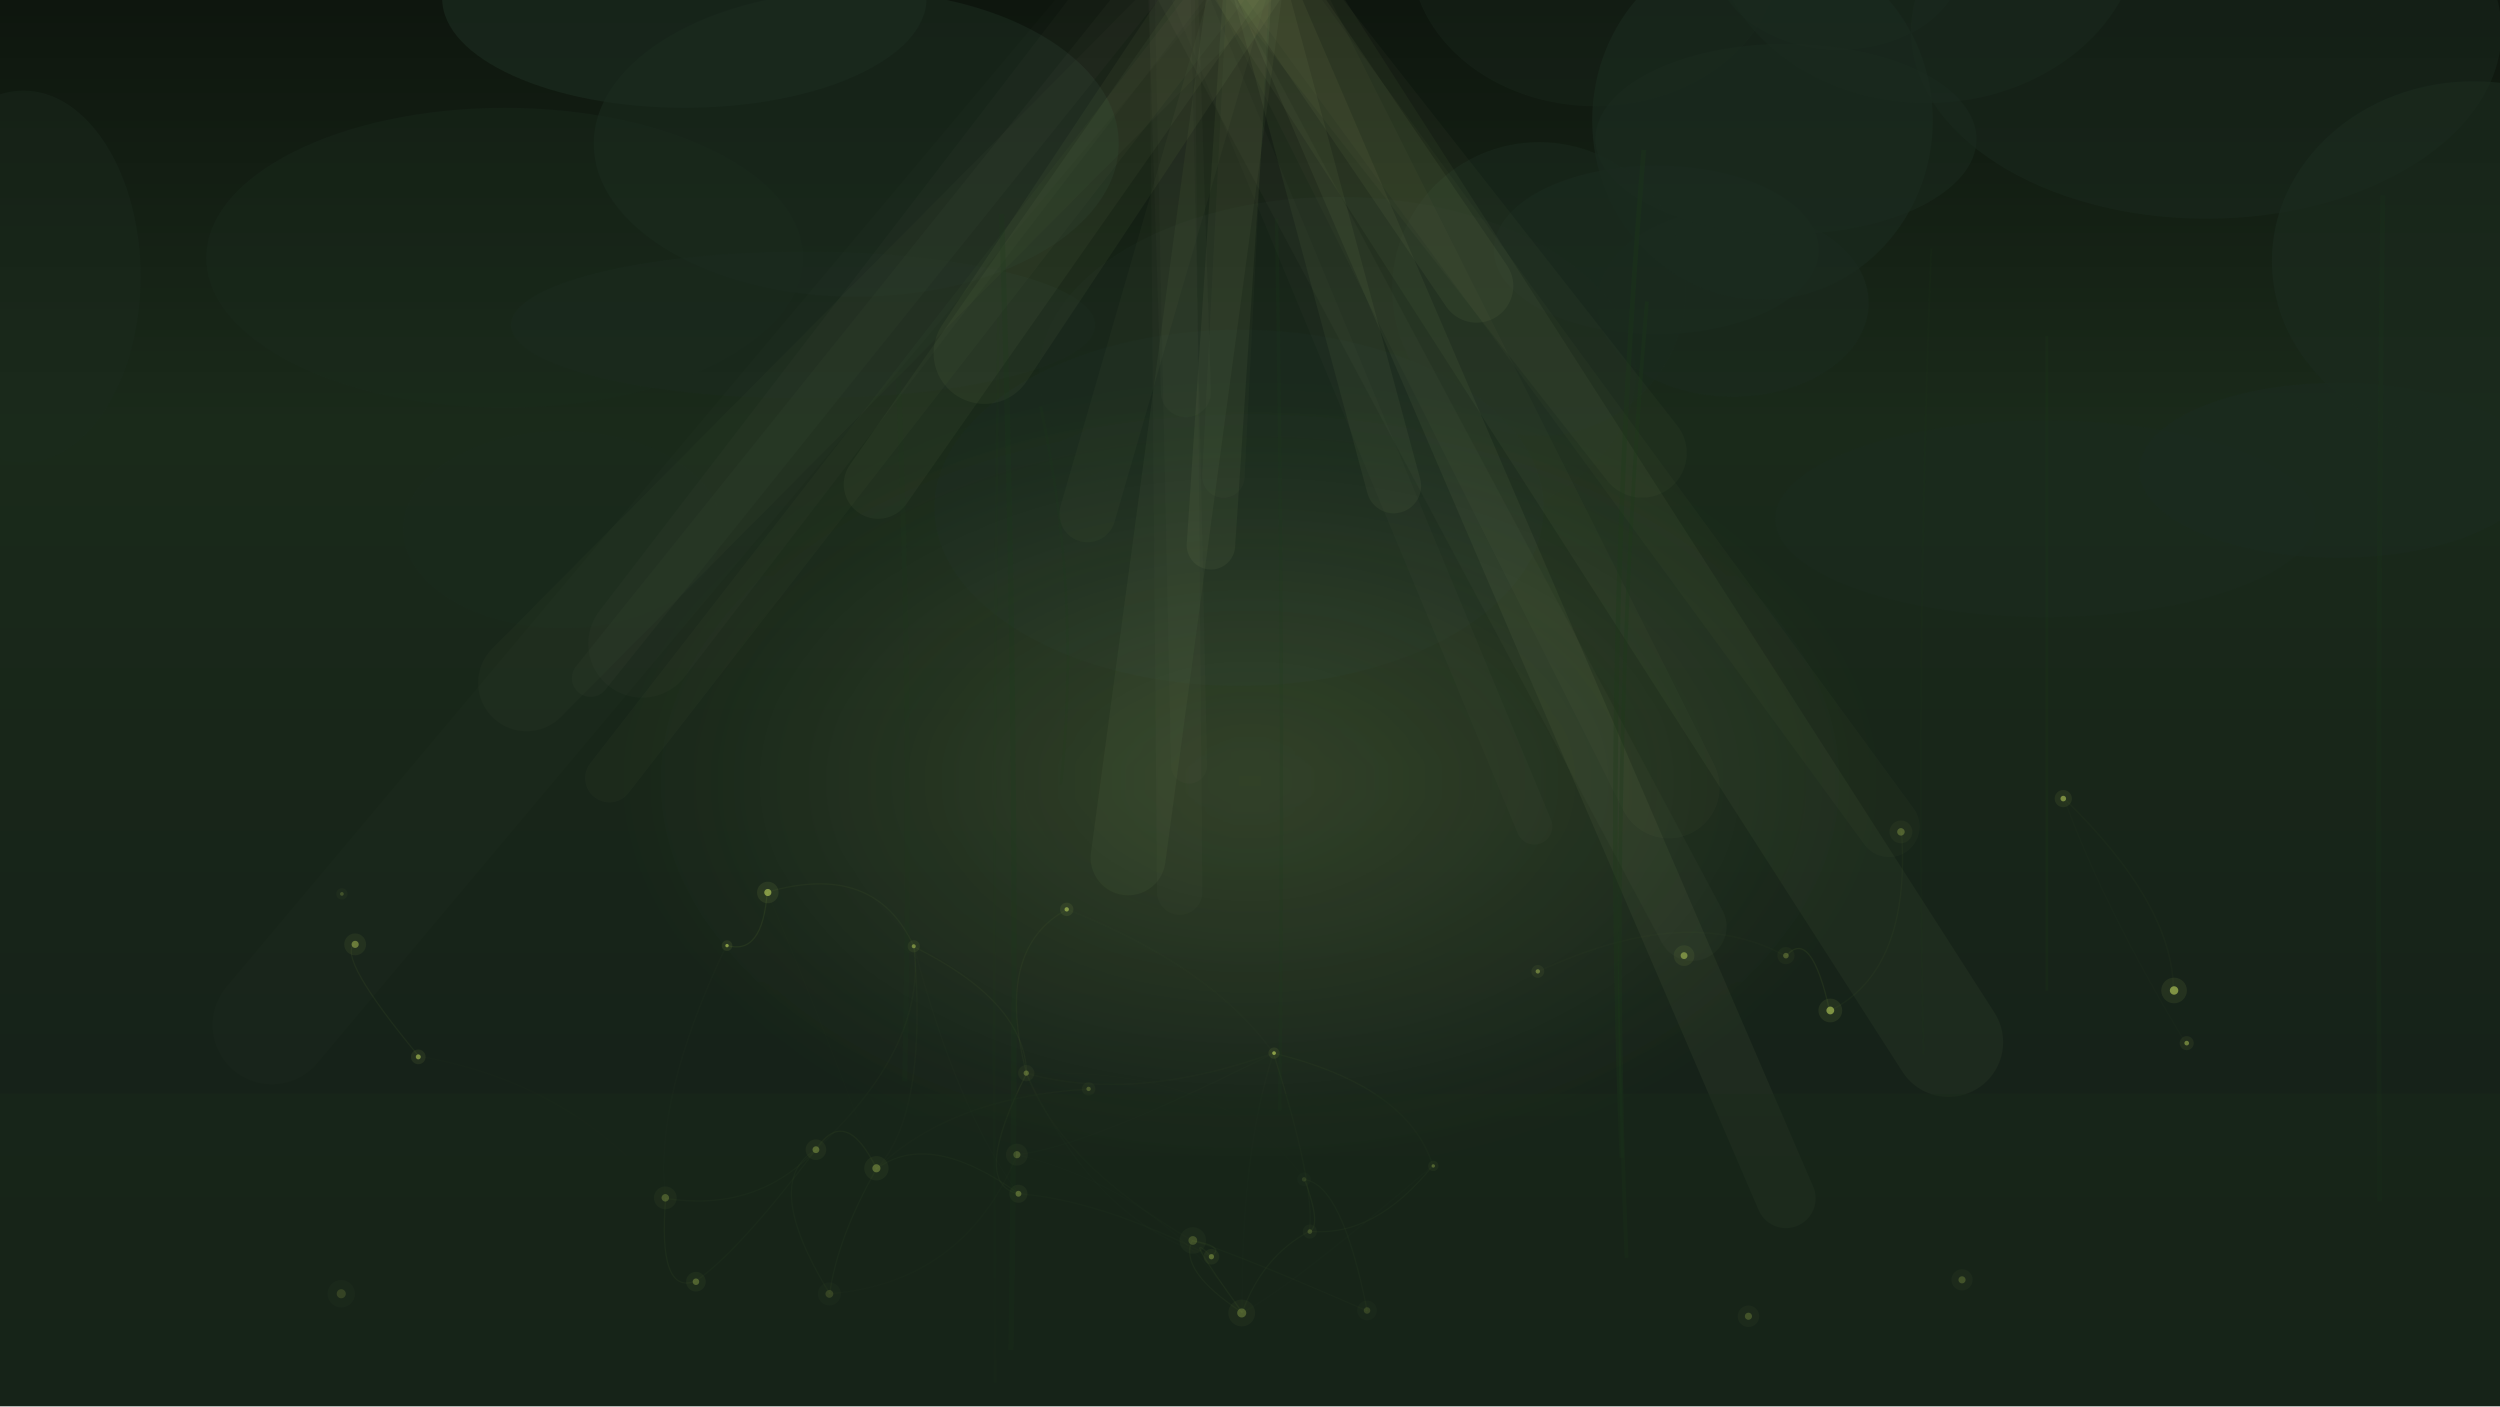
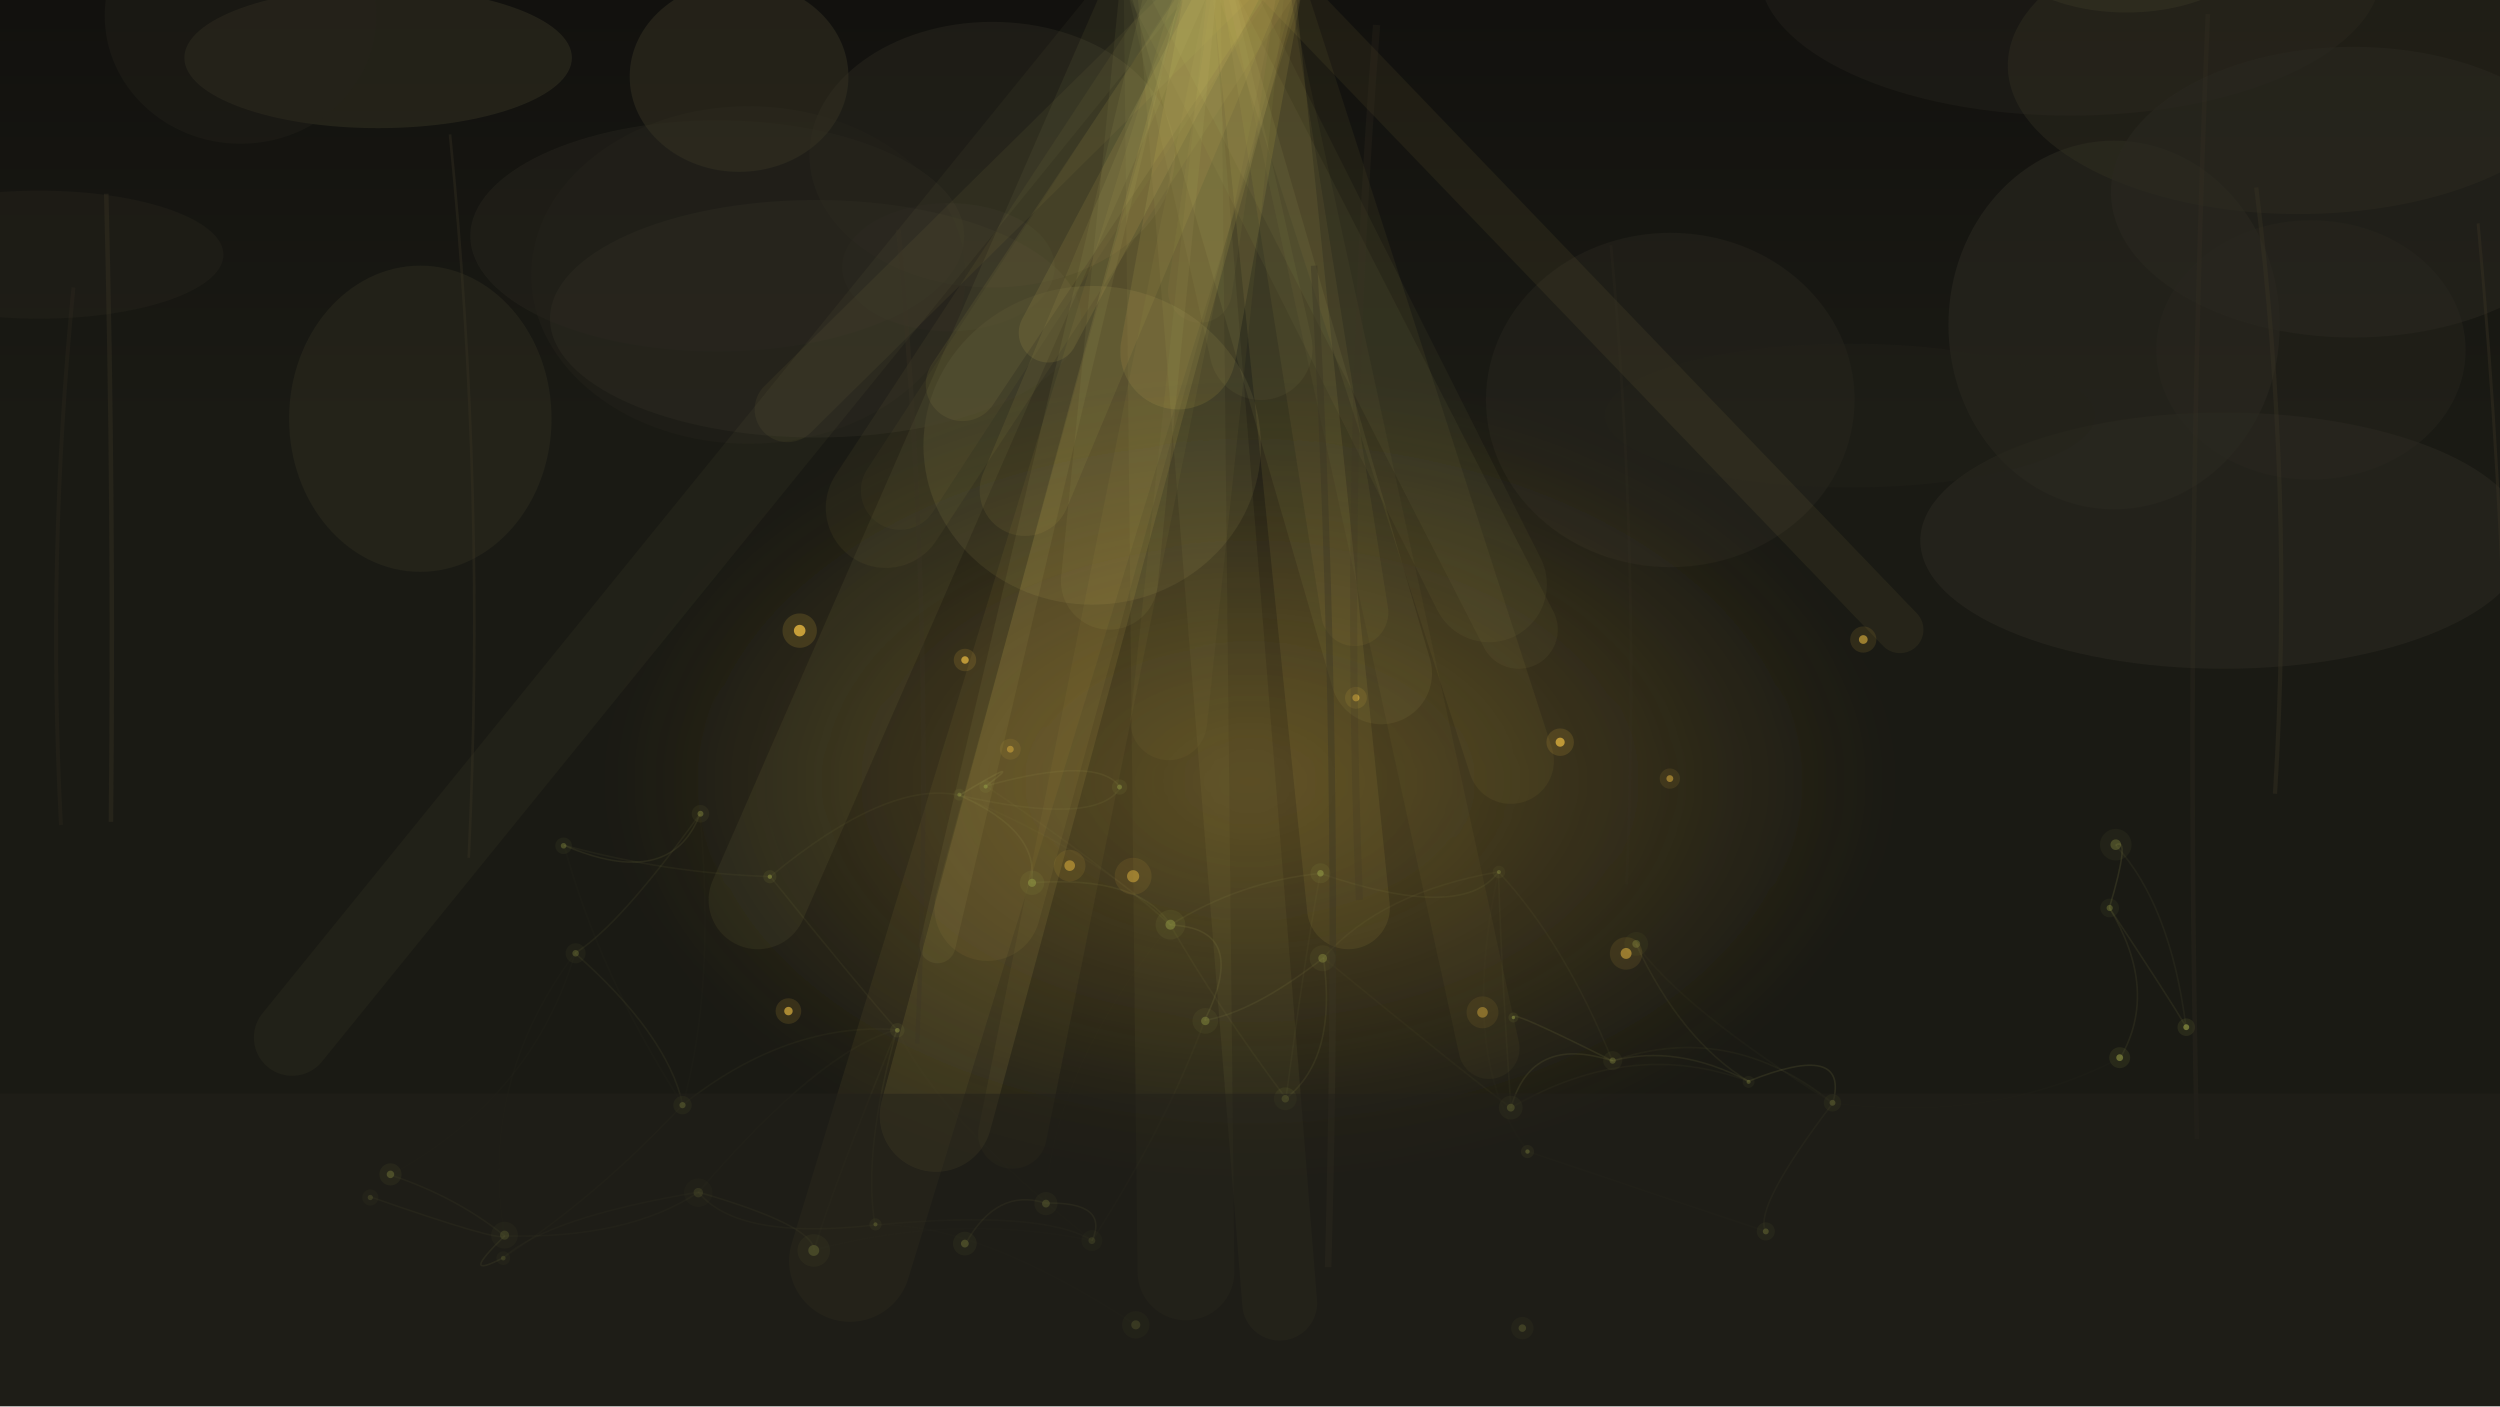
<svg xmlns="http://www.w3.org/2000/svg" viewBox="0 0 1600 900" width="1600" height="900">
  <defs>
    <linearGradient id="bg" x1="0" y1="0" x2="0" y2="1">
-       <stop offset="0%" stop-color="#0e160e" />
-       <stop offset="30%" stop-color="#1a2a1a" />
-       <stop offset="100%" stop-color="#141e18" />
+       <stop offset="0%" stop-color="#12110e" />
+       <stop offset="30%" stop-color="#1a1a14" />
+       <stop offset="100%" stop-color="#1a1a14" />
    </linearGradient>
    <radialGradient id="glow1" cx="50%" cy="50%" r="50%">
-       <stop offset="0%" stop-color="#c8e080" stop-opacity="0.15" />
-       <stop offset="100%" stop-color="#c8e080" stop-opacity="0" />
+       <stop offset="0%" stop-color="#e8d060" stop-opacity="0.25" />
+       <stop offset="100%" stop-color="#b89b3e" stop-opacity="0" />
    </radialGradient>
    <radialGradient id="glow2" cx="50%" cy="50%" r="50%">
-       <stop offset="0%" stop-color="#5ba8c8" stop-opacity="0.1" />
-       <stop offset="100%" stop-color="#5ba8c8" stop-opacity="0" />
+       <stop offset="0%" stop-color="#b89b3e" stop-opacity="0.2" />
+       <stop offset="100%" stop-color="#b89b3e" stop-opacity="0" />
+     </radialGradient>
+     <radialGradient id="glowGold" cx="50%" cy="50%" r="50%">
+       <stop offset="0%" stop-color="#e8b840" stop-opacity="0.3" />
+       <stop offset="100%" stop-color="#e8b840" stop-opacity="0" />
    </radialGradient>
    <filter id="blur1">
      <feGaussianBlur stdDeviation="3" />
    </filter>
    <filter id="blur2">
      <feGaussianBlur stdDeviation="8" />
    </filter>
    <filter id="blur3">
      <feGaussianBlur stdDeviation="20" />
    </filter>
  </defs>
  <rect width="1600" height="900" fill="url(#bg)" />
-   <ellipse cx="1177" cy="-25" rx="79" ry="57" fill="#1a2a1e" opacity="0.43" />
-   <ellipse cx="1060" cy="160" rx="104" ry="54" fill="#1a2a1e" opacity="0.66" />
-   <ellipse cx="548" cy="92" rx="168" ry="98" fill="#1a2a1e" opacity="0.56" />
-   <ellipse cx="1109" cy="194" rx="87" ry="60" fill="#1a2a1e" opacity="0.52" />
-   <ellipse cx="360" cy="339" rx="102" ry="63" fill="#1a2a1e" opacity="0.38" />
-   <ellipse cx="1128" cy="77" rx="109" ry="115" fill="#1a2a1e" opacity="0.62" />
-   <ellipse cx="438" cy="-1" rx="155" ry="70" fill="#1a2a1e" opacity="0.69" />
-   <ellipse cx="1309" cy="332" rx="173" ry="63" fill="#1a2a1e" opacity="0.42" />
-   <ellipse cx="1143" cy="89" rx="122" ry="61" fill="#1a2a1e" opacity="0.49" />
-   <ellipse cx="323" cy="165" rx="191" ry="96" fill="#1a2a1e" opacity="0.35" />
-   <ellipse cx="985" cy="185" rx="94" ry="94" fill="#1a2a1e" opacity="0.51" />
-   <ellipse cx="1021" cy="-29" rx="118" ry="97" fill="#1a2a1e" opacity="0.34" />
-   <ellipse cx="1233" cy="-48" rx="137" ry="114" fill="#1a2a1e" opacity="0.46" />
-   <ellipse cx="1496" cy="301" rx="127" ry="56" fill="#1a2a1e" opacity="0.69" />
-   <ellipse cx="514" cy="208" rx="187" ry="47" fill="#1a2a1e" opacity="0.53" />
-   <ellipse cx="856" cy="239" rx="191" ry="113" fill="#1a2a1e" opacity="0.37" />
-   <ellipse cx="1412" cy="20" rx="189" ry="120" fill="#1a2a1e" opacity="0.46" />
-   <ellipse cx="793" cy="325" rx="195" ry="114" fill="#1a2a1e" opacity="0.65" />
-   <ellipse cx="15" cy="177" rx="75" ry="119" fill="#1a2a1e" opacity="0.41" />
-   <ellipse cx="1583" cy="167" rx="129" ry="115" fill="#1a2a1e" opacity="0.64" />
-   <line x1="800" y1="-30" x2="783" y2="305" stroke="#d4e890" stroke-width="27" opacity="0.026" stroke-linecap="round" />
-   <line x1="800" y1="-30" x2="775" y2="349" stroke="#d4e890" stroke-width="31" opacity="0.049" stroke-linecap="round" />
-   <line x1="800" y1="-30" x2="1068" y2="504" stroke="#d4e890" stroke-width="65" opacity="0.027" stroke-linecap="round" />
-   <line x1="800" y1="-30" x2="1247" y2="667" stroke="#d4e890" stroke-width="70" opacity="0.041" stroke-linecap="round" />
-   <line x1="800" y1="-30" x2="390" y2="498" stroke="#d4e890" stroke-width="31" opacity="0.026" stroke-linecap="round" />
-   <line x1="800" y1="-30" x2="696" y2="329" stroke="#d4e890" stroke-width="36" opacity="0.029" stroke-linecap="round" />
-   <line x1="800" y1="-30" x2="1143" y2="767" stroke="#d4e890" stroke-width="38" opacity="0.049" stroke-linecap="round" />
-   <line x1="800" y1="-30" x2="337" y2="437" stroke="#d4e890" stroke-width="62" opacity="0.022" stroke-linecap="round" />
-   <line x1="800" y1="-30" x2="562" y2="310" stroke="#d4e890" stroke-width="44" opacity="0.040" stroke-linecap="round" />
-   <line x1="800" y1="-30" x2="1209" y2="529" stroke="#d4e890" stroke-width="39" opacity="0.025" stroke-linecap="round" />
-   <line x1="800" y1="-30" x2="1051" y2="290" stroke="#d4e890" stroke-width="57" opacity="0.029" stroke-linecap="round" />
-   <line x1="800" y1="-30" x2="630" y2="226" stroke="#d4e890" stroke-width="65" opacity="0.044" stroke-linecap="round" />
-   <line x1="800" y1="-30" x2="722" y2="549" stroke="#d4e890" stroke-width="48" opacity="0.042" stroke-linecap="round" />
-   <line x1="800" y1="-30" x2="892" y2="311" stroke="#d4e890" stroke-width="35" opacity="0.050" stroke-linecap="round" />
-   <line x1="800" y1="-30" x2="945" y2="183" stroke="#d4e890" stroke-width="47" opacity="0.048" stroke-linecap="round" />
-   <line x1="750" y1="-30" x2="378" y2="434" stroke="#f0f4c0" stroke-width="24" opacity="0.021" stroke-linecap="round" />
-   <line x1="750" y1="-30" x2="755" y2="571" stroke="#f0f4c0" stroke-width="29" opacity="0.017" stroke-linecap="round" />
-   <line x1="750" y1="-30" x2="759" y2="251" stroke="#f0f4c0" stroke-width="32" opacity="0.022" stroke-linecap="round" />
-   <line x1="750" y1="-30" x2="411" y2="412" stroke="#f0f4c0" stroke-width="69" opacity="0.019" stroke-linecap="round" />
-   <line x1="750" y1="-30" x2="761" y2="490" stroke="#f0f4c0" stroke-width="23" opacity="0.019" stroke-linecap="round" />
-   <line x1="750" y1="-30" x2="1083" y2="593" stroke="#f0f4c0" stroke-width="44" opacity="0.026" stroke-linecap="round" />
-   <line x1="750" y1="-30" x2="982" y2="529" stroke="#f0f4c0" stroke-width="23" opacity="0.017" stroke-linecap="round" />
-   <line x1="750" y1="-30" x2="174" y2="656" stroke="#f0f4c0" stroke-width="76" opacity="0.011" stroke-linecap="round" />
-   <ellipse cx="800" cy="500" rx="400" ry="250" fill="url(#glow1)" filter="url(#blur3)" />
-   <path d="M1321,511 Q1391,579 1391,634" stroke="#a0c840" stroke-width="0.8" fill="none" opacity="0.029" />
-   <path d="M1321,511 Q1346,580 1399,668" stroke="#a0c840" stroke-width="0.8" fill="none" opacity="0.012" />
-   <path d="M651,739 Q617,821 531,828" stroke="#a0c840" stroke-width="0.8" fill="none" opacity="0.025" />
-   <path d="M651,739 Q746,763 795,840" stroke="#a0c840" stroke-width="0.8" fill="none" opacity="0.012" />
-   <path d="M651,739 Q696,734 815,674" stroke="#a0c840" stroke-width="0.8" fill="none" opacity="0.012" />
-   <path d="M984,622 Q1080,577 1143,612" stroke="#a0c840" stroke-width="0.8" fill="none" opacity="0.020" />
-   <path d="M835,755 Q846,785 838,788" stroke="#a0c840" stroke-width="0.8" fill="none" opacity="0.083" />
-   <path d="M835,755 Q859,758 875,839" stroke="#a0c840" stroke-width="0.8" fill="none" opacity="0.053" />
-   <path d="M835,755 Q784,682 657,687" stroke="#a0c840" stroke-width="0.8" fill="none" opacity="0.005" />
-   <path d="M227,604 Q215,612 268,676" stroke="#a0c840" stroke-width="0.8" fill="none" opacity="0.059" />
-   <path d="M838,788 Q880,792 917,746" stroke="#a0c840" stroke-width="0.8" fill="none" opacity="0.055" />
-   <path d="M838,788 Q808,804 795,840" stroke="#a0c840" stroke-width="0.8" fill="none" opacity="0.066" />
-   <path d="M838,788 Q842,759 815,674" stroke="#a0c840" stroke-width="0.8" fill="none" opacity="0.042" />
-   <path d="M531,828 Q536,792 561,748" stroke="#a0c840" stroke-width="0.8" fill="none" opacity="0.057" />
-   <path d="M531,828 Q487,756 522,736" stroke="#a0c840" stroke-width="0.8" fill="none" opacity="0.054" />
-   <path d="M1171,647 Q1159,593 1143,612" stroke="#a0c840" stroke-width="0.8" fill="none" opacity="0.077" />
-   <path d="M1171,647 Q1223,621 1217,532" stroke="#a0c840" stroke-width="0.8" fill="none" opacity="0.039" />
-   <path d="M917,746 Q822,827 795,840" stroke="#a0c840" stroke-width="0.8" fill="none" opacity="0.023" />
-   <path d="M917,746 Q901,695 815,674" stroke="#a0c840" stroke-width="0.8" fill="none" opacity="0.038" />
-   <path d="M683,582 Q636,607 657,687" stroke="#a0c840" stroke-width="0.8" fill="none" opacity="0.046" />
-   <path d="M683,582 Q776,619 815,674" stroke="#a0c840" stroke-width="0.8" fill="none" opacity="0.019" />
-   <path d="M268,676 Q367,693 426,767" stroke="#a0c840" stroke-width="0.8" fill="none" opacity="0.009" />
-   <path d="M585,606 Q613,712 652,764" stroke="#a0c840" stroke-width="0.8" fill="none" opacity="0.014" />
-   <path d="M585,606 Q594,713 561,748" stroke="#a0c840" stroke-width="0.8" fill="none" opacity="0.028" />
-   <path d="M585,606 Q560,551 491,571" stroke="#a0c840" stroke-width="0.8" fill="none" opacity="0.050" />
-   <path d="M585,606 Q593,670 522,736" stroke="#a0c840" stroke-width="0.8" fill="none" opacity="0.028" />
-   <path d="M585,606 Q656,641 657,687" stroke="#a0c840" stroke-width="0.8" fill="none" opacity="0.046" />
-   <path d="M465,605 Q488,612 491,571" stroke="#a0c840" stroke-width="0.8" fill="none" opacity="0.079" />
-   <path d="M465,605 Q418,703 426,767" stroke="#a0c840" stroke-width="0.8" fill="none" opacity="0.017" />
-   <path d="M795,840 Q754,783 775,804" stroke="#a0c840" stroke-width="0.8" fill="none" opacity="0.080" />
-   <path d="M795,840 Q794,739 815,674" stroke="#a0c840" stroke-width="0.8" fill="none" opacity="0.016" />
-   <path d="M795,840 Q754,813 763,794" stroke="#a0c840" stroke-width="0.8" fill="none" opacity="0.072" />
-   <path d="M652,764 Q595,723 561,748" stroke="#a0c840" stroke-width="0.8" fill="none" opacity="0.054" />
-   <path d="M652,764 Q704,768 775,804" stroke="#a0c840" stroke-width="0.8" fill="none" opacity="0.035" />
-   <path d="M652,764 Q621,758 657,687" stroke="#a0c840" stroke-width="0.8" fill="none" opacity="0.061" />
-   <path d="M561,748 Q517,631 491,571" stroke="#a0c840" stroke-width="0.8" fill="none" opacity="0.005" />
-   <path d="M561,748 Q541,707 522,736" stroke="#a0c840" stroke-width="0.8" fill="none" opacity="0.080" />
-   <path d="M561,748 Q609,702 697,697" stroke="#a0c840" stroke-width="0.8" fill="none" opacity="0.027" />
-   <path d="M875,839 Q788,801 763,794" stroke="#a0c840" stroke-width="0.8" fill="none" opacity="0.040" />
-   <path d="M522,736 Q484,776 426,767" stroke="#a0c840" stroke-width="0.8" fill="none" opacity="0.049" />
-   <path d="M522,736 Q471,803 445,820" stroke="#a0c840" stroke-width="0.8" fill="none" opacity="0.043" />
-   <path d="M426,767 Q421,829 445,820" stroke="#a0c840" stroke-width="0.8" fill="none" opacity="0.071" />
-   <path d="M775,804 Q701,783 657,687" stroke="#a0c840" stroke-width="0.8" fill="none" opacity="0.017" />
-   <path d="M775,804 Q785,798 763,794" stroke="#a0c840" stroke-width="0.8" fill="none" opacity="0.092" />
-   <path d="M657,687 Q726,706 815,674" stroke="#a0c840" stroke-width="0.8" fill="none" opacity="0.020" />
-   <path d="M657,687 Q679,745 763,794" stroke="#a0c840" stroke-width="0.8" fill="none" opacity="0.024" />
-   <circle cx="1320.5" cy="511.1" r="1.8" fill="#c8e060" opacity="0.51" />
-   <circle cx="1320.5" cy="511.1" r="5.5" fill="#c8e060" opacity="0.076" />
-   <circle cx="1119.0" cy="842.4" r="2.3" fill="#c8e060" opacity="0.37" />
-   <circle cx="1119.0" cy="842.4" r="6.9" fill="#c8e060" opacity="0.055" />
-   <circle cx="1391.4" cy="633.9" r="2.7" fill="#c8e060" opacity="0.56" />
-   <circle cx="1391.4" cy="633.9" r="8.2" fill="#c8e060" opacity="0.084" />
-   <circle cx="650.8" cy="739.0" r="2.3" fill="#c8e060" opacity="0.42" />
-   <circle cx="650.8" cy="739.0" r="7.0" fill="#c8e060" opacity="0.062" />
-   <circle cx="984.2" cy="621.7" r="1.4" fill="#c8e060" opacity="0.41" />
-   <circle cx="984.2" cy="621.7" r="4.1" fill="#c8e060" opacity="0.062" />
-   <circle cx="834.6" cy="754.8" r="1.4" fill="#c8e060" opacity="0.20" />
-   <circle cx="834.6" cy="754.8" r="4.3" fill="#c8e060" opacity="0.030" />
-   <circle cx="227.3" cy="604.4" r="2.3" fill="#c8e060" opacity="0.42" />
-   <circle cx="227.3" cy="604.4" r="7.0" fill="#c8e060" opacity="0.063" />
-   <circle cx="838.3" cy="788.2" r="1.5" fill="#c8e060" opacity="0.34" />
-   <circle cx="838.3" cy="788.2" r="4.5" fill="#c8e060" opacity="0.051" />
-   <circle cx="530.8" cy="828.1" r="2.5" fill="#c8e060" opacity="0.25" />
-   <circle cx="530.8" cy="828.1" r="7.4" fill="#c8e060" opacity="0.037" />
-   <circle cx="1171.4" cy="646.7" r="2.5" fill="#c8e060" opacity="0.55" />
-   <circle cx="1171.4" cy="646.7" r="7.6" fill="#c8e060" opacity="0.083" />
-   <circle cx="218.8" cy="572.1" r="1.2" fill="#c8e060" opacity="0.21" />
-   <circle cx="218.8" cy="572.1" r="3.6" fill="#c8e060" opacity="0.032" />
-   <circle cx="917.3" cy="746.2" r="1.1" fill="#c8e060" opacity="0.50" />
-   <circle cx="917.3" cy="746.2" r="3.3" fill="#c8e060" opacity="0.074" />
-   <circle cx="682.7" cy="582.0" r="1.4" fill="#c8e060" opacity="0.55" />
-   <circle cx="682.7" cy="582.0" r="4.3" fill="#c8e060" opacity="0.082" />
-   <circle cx="267.7" cy="676.4" r="1.6" fill="#c8e060" opacity="0.53" />
-   <circle cx="267.7" cy="676.4" r="4.7" fill="#c8e060" opacity="0.079" />
-   <circle cx="1077.8" cy="611.6" r="2.2" fill="#c8e060" opacity="0.47" />
-   <circle cx="1077.8" cy="611.6" r="6.6" fill="#c8e060" opacity="0.070" />
-   <circle cx="584.8" cy="605.6" r="1.3" fill="#c8e060" opacity="0.46" />
-   <circle cx="584.8" cy="605.6" r="3.9" fill="#c8e060" opacity="0.070" />
-   <circle cx="465.3" cy="605.2" r="1.1" fill="#c8e060" opacity="0.58" />
-   <circle cx="465.3" cy="605.2" r="3.4" fill="#c8e060" opacity="0.087" />
-   <circle cx="1255.7" cy="819.1" r="2.3" fill="#c8e060" opacity="0.37" />
-   <circle cx="1255.7" cy="819.1" r="6.8" fill="#c8e060" opacity="0.056" />
-   <circle cx="794.7" cy="840.3" r="2.9" fill="#c8e060" opacity="0.47" />
-   <circle cx="794.7" cy="840.3" r="8.6" fill="#c8e060" opacity="0.070" />
-   <circle cx="1143.0" cy="611.6" r="1.8" fill="#c8e060" opacity="0.26" />
-   <circle cx="1143.0" cy="611.6" r="5.5" fill="#c8e060" opacity="0.039" />
-   <circle cx="651.8" cy="764.0" r="1.9" fill="#c8e060" opacity="0.54" />
-   <circle cx="651.8" cy="764.0" r="5.8" fill="#c8e060" opacity="0.081" />
-   <circle cx="560.9" cy="747.7" r="2.6" fill="#c8e060" opacity="0.57" />
-   <circle cx="560.9" cy="747.7" r="7.8" fill="#c8e060" opacity="0.085" />
-   <circle cx="874.9" cy="838.7" r="2.1" fill="#c8e060" opacity="0.25" />
-   <circle cx="874.9" cy="838.7" r="6.3" fill="#c8e060" opacity="0.038" />
-   <circle cx="491.4" cy="571.2" r="2.3" fill="#c8e060" opacity="0.57" />
-   <circle cx="491.4" cy="571.2" r="6.9" fill="#c8e060" opacity="0.085" />
-   <circle cx="1216.6" cy="532.4" r="2.4" fill="#c8e060" opacity="0.28" />
-   <circle cx="1216.6" cy="532.4" r="7.3" fill="#c8e060" opacity="0.041" />
-   <circle cx="522.2" cy="735.8" r="2.2" fill="#c8e060" opacity="0.55" />
-   <circle cx="522.2" cy="735.8" r="6.6" fill="#c8e060" opacity="0.082" />
-   <circle cx="425.8" cy="766.6" r="2.4" fill="#c8e060" opacity="0.42" />
-   <circle cx="425.8" cy="766.6" r="7.3" fill="#c8e060" opacity="0.064" />
-   <circle cx="775.3" cy="804.3" r="1.7" fill="#c8e060" opacity="0.58" />
-   <circle cx="775.3" cy="804.3" r="5.0" fill="#c8e060" opacity="0.087" />
-   <circle cx="218.4" cy="828.0" r="2.9" fill="#c8e060" opacity="0.25" />
-   <circle cx="218.4" cy="828.0" r="8.8" fill="#c8e060" opacity="0.037" />
-   <circle cx="1399.5" cy="667.6" r="1.5" fill="#c8e060" opacity="0.44" />
-   <circle cx="1399.5" cy="667.6" r="4.5" fill="#c8e060" opacity="0.066" />
-   <circle cx="445.4" cy="820.3" r="2.1" fill="#c8e060" opacity="0.51" />
-   <circle cx="445.4" cy="820.3" r="6.3" fill="#c8e060" opacity="0.077" />
-   <circle cx="656.8" cy="686.8" r="1.7" fill="#c8e060" opacity="0.30" />
-   <circle cx="656.8" cy="686.8" r="5.2" fill="#c8e060" opacity="0.046" />
-   <circle cx="815.4" cy="674.0" r="1.2" fill="#c8e060" opacity="0.59" />
-   <circle cx="815.4" cy="674.0" r="3.6" fill="#c8e060" opacity="0.089" />
-   <circle cx="763.4" cy="793.9" r="2.8" fill="#c8e060" opacity="0.35" />
-   <circle cx="763.4" cy="793.9" r="8.5" fill="#c8e060" opacity="0.052" />
-   <circle cx="696.7" cy="696.9" r="1.4" fill="#c8e060" opacity="0.26" />
-   <circle cx="696.7" cy="696.9" r="4.3" fill="#c8e060" opacity="0.039" />
-   <path d="M1525,125 Q1521,447 1523,769" stroke="#1a3a18" stroke-width="3.1" fill="none" opacity="0.16" />
-   <path d="M1310,215 Q1310,424 1310,634" stroke="#1a3a18" stroke-width="1.7" fill="none" opacity="0.23" />
-   <path d="M1054,193 Q1028,499 1041,805" stroke="#1a3a18" stroke-width="2.4" fill="none" opacity="0.30" />
-   <path d="M641,137 Q653,500 647,864" stroke="#1a3a18" stroke-width="3.4" fill="none" opacity="0.21" />
-   <path d="M575,242 Q584,467 579,692" stroke="#1a3a18" stroke-width="3.3" fill="none" opacity="0.12" />
-   <path d="M1052,96 Q1025,419 1038,741" stroke="#1a3a18" stroke-width="3.0" fill="none" opacity="0.30" />
-   <path d="M639,203 Q635,544 637,885" stroke="#1a3a18" stroke-width="1.8" fill="none" opacity="0.10" />
-   <path d="M817,140 Q822,426 819,711" stroke="#1a3a18" stroke-width="2.2" fill="none" opacity="0.19" />
-   <path d="M1236,159 Q1226,417 1231,675" stroke="#1a3a18" stroke-width="1.3" fill="none" opacity="0.10" />
-   <path d="M666,260 Q692,381 679,502" stroke="#1a3a18" stroke-width="1.9" fill="none" opacity="0.13" />
-   <rect x="0" y="700" width="1600" height="200" fill="#1a2a1a" opacity="0.4" />
+   <ellipse cx="269" cy="268" rx="84" ry="98" fill="#343222" opacity="0.36" />
+   <ellipse cx="1423" cy="346" rx="194" ry="82" fill="#2a2820" opacity="0.58" />
+   <ellipse cx="1069" cy="256" rx="118" ry="107" fill="#2e2c22" opacity="0.32" />
+   <ellipse cx="242" cy="37" rx="124" ry="45" fill="#343222" opacity="0.50" />
+   <ellipse cx="25" cy="163" rx="118" ry="41" fill="#24221a" opacity="0.46" />
+   <ellipse cx="459" cy="151" rx="158" ry="74" fill="#2e2c22" opacity="0.33" />
+   <ellipse cx="154" cy="10" rx="87" ry="82" fill="#24221a" opacity="0.38" />
+   <ellipse cx="635" cy="99" rx="117" ry="85" fill="#2e2c22" opacity="0.39" />
+   <ellipse cx="1325" cy="-18" rx="199" ry="92" fill="#2a2820" opacity="0.33" />
+   <ellipse cx="607" cy="171" rx="68" ry="41" fill="#2e2c22" opacity="0.32" />
+   <ellipse cx="1353" cy="208" rx="106" ry="118" fill="#2a2820" opacity="0.57" />
+   <ellipse cx="1471" cy="42" rx="186" ry="95" fill="#343222" opacity="0.38" />
+   <ellipse cx="1479" cy="224" rx="99" ry="83" fill="#2a2820" opacity="0.35" />
+   <ellipse cx="1361" cy="-44" rx="89" ry="52" fill="#343222" opacity="0.58" />
+   <ellipse cx="479" cy="176" rx="139" ry="108" fill="#24221a" opacity="0.42" />
+   <ellipse cx="1184" cy="266" rx="157" ry="46" fill="#24221a" opacity="0.32" />
+   <ellipse cx="699" cy="285" rx="108" ry="102" fill="#343222" opacity="0.59" />
+   <ellipse cx="522" cy="204" rx="170" ry="76" fill="#2e2c22" opacity="0.41" />
+   <ellipse cx="1506" cy="123" rx="155" ry="93" fill="#2a2820" opacity="0.53" />
+   <ellipse cx="473" cy="49" rx="70" ry="61" fill="#343222" opacity="0.51" />
+   <line x1="800" y1="-30" x2="953" y2="671" stroke="#e8d060" stroke-width="39" opacity="0.042" stroke-linecap="round" />
+   <line x1="800" y1="-30" x2="504" y2="262" stroke="#e8d060" stroke-width="42" opacity="0.054" stroke-linecap="round" />
+   <line x1="800" y1="-30" x2="616" y2="246" stroke="#e8d060" stroke-width="47" opacity="0.074" stroke-linecap="round" />
+   <line x1="800" y1="-30" x2="768" y2="186" stroke="#e8d060" stroke-width="41" opacity="0.042" stroke-linecap="round" />
+   <line x1="800" y1="-30" x2="867" y2="392" stroke="#e8d060" stroke-width="43" opacity="0.055" stroke-linecap="round" />
+   <line x1="800" y1="-30" x2="754" y2="225" stroke="#e8d060" stroke-width="74" opacity="0.098" stroke-linecap="round" />
+   <line x1="800" y1="-30" x2="1216" y2="403" stroke="#e8d060" stroke-width="30" opacity="0.062" stroke-linecap="round" />
+   <line x1="800" y1="-30" x2="576" y2="314" stroke="#e8d060" stroke-width="50" opacity="0.039" stroke-linecap="round" />
+   <line x1="800" y1="-30" x2="748" y2="462" stroke="#e8d060" stroke-width="49" opacity="0.040" stroke-linecap="round" />
+   <line x1="800" y1="-30" x2="656" y2="314" stroke="#e8d060" stroke-width="58" opacity="0.077" stroke-linecap="round" />
+   <line x1="800" y1="-30" x2="671" y2="213" stroke="#e8d060" stroke-width="38" opacity="0.101" stroke-linecap="round" />
+   <line x1="800" y1="-30" x2="632" y2="581" stroke="#e8d060" stroke-width="68" opacity="0.058" stroke-linecap="round" />
+   <line x1="800" y1="-30" x2="599" y2="714" stroke="#e8d060" stroke-width="72" opacity="0.103" stroke-linecap="round" />
+   <line x1="800" y1="-30" x2="567" y2="325" stroke="#e8d060" stroke-width="77" opacity="0.049" stroke-linecap="round" />
+   <line x1="800" y1="-30" x2="544" y2="807" stroke="#e8d060" stroke-width="78" opacity="0.055" stroke-linecap="round" />
+   <line x1="800" y1="-30" x2="967" y2="487" stroke="#e8d060" stroke-width="55" opacity="0.052" stroke-linecap="round" />
+   <line x1="800" y1="-30" x2="648" y2="726" stroke="#e8d060" stroke-width="44" opacity="0.043" stroke-linecap="round" />
+   <line x1="800" y1="-30" x2="863" y2="581" stroke="#e8d060" stroke-width="53" opacity="0.083" stroke-linecap="round" />
+   <line x1="750" y1="-30" x2="819" y2="834" stroke="#f0e880" stroke-width="48" opacity="0.048" stroke-linecap="round" />
+   <line x1="750" y1="-30" x2="710" y2="372" stroke="#f0e880" stroke-width="62" opacity="0.053" stroke-linecap="round" />
+   <line x1="750" y1="-30" x2="972" y2="403" stroke="#f0e880" stroke-width="50" opacity="0.045" stroke-linecap="round" />
+   <line x1="750" y1="-30" x2="485" y2="576" stroke="#f0e880" stroke-width="63" opacity="0.052" stroke-linecap="round" />
+   <line x1="750" y1="-30" x2="187" y2="664" stroke="#f0e880" stroke-width="49" opacity="0.036" stroke-linecap="round" />
+   <line x1="750" y1="-30" x2="759" y2="814" stroke="#f0e880" stroke-width="62" opacity="0.042" stroke-linecap="round" />
+   <line x1="750" y1="-30" x2="953" y2="374" stroke="#f0e880" stroke-width="74" opacity="0.041" stroke-linecap="round" />
+   <line x1="750" y1="-30" x2="807" y2="223" stroke="#f0e880" stroke-width="66" opacity="0.046" stroke-linecap="round" />
+   <line x1="750" y1="-30" x2="600" y2="605" stroke="#f0e880" stroke-width="23" opacity="0.059" stroke-linecap="round" />
+   <line x1="750" y1="-30" x2="884" y2="431" stroke="#f0e880" stroke-width="65" opacity="0.059" stroke-linecap="round" />
+   <ellipse cx="800" cy="500" rx="400" ry="250" fill="url(#glowGold)" filter="url(#blur3)" />
+   <path d="M717,504 Q702,529 614,509" stroke="#9a9850" stroke-width="1" fill="none" opacity="0.097" />
+   <path d="M717,504 Q703,483 631,503" stroke="#9a9850" stroke-width="1" fill="none" opacity="0.114" />
+   <path d="M823,703 Q779,644 749,592" stroke="#9a9850" stroke-width="1" fill="none" opacity="0.067" />
+   <path d="M823,703 Q835,613 845,559" stroke="#9a9850" stroke-width="1" fill="none" opacity="0.054" />
+   <path d="M823,703 Q927,617 959,558" stroke="#9a9850" stroke-width="1" fill="none" opacity="0.001" />
+   <path d="M823,703 Q856,677 847,613" stroke="#9a9850" stroke-width="1" fill="none" opacity="0.107" />
+   <path d="M669,770 Q674,684 749,592" stroke="#9a9850" stroke-width="1" fill="none" opacity="0.005" />
+   <path d="M669,770 Q638,760 618,796" stroke="#9a9850" stroke-width="1" fill="none" opacity="0.142" />
+   <path d="M669,770 Q710,769 699,794" stroke="#9a9850" stroke-width="1" fill="none" opacity="0.162" />
+   <path d="M614,509 Q568,499 493,561" stroke="#9a9850" stroke-width="1" fill="none" opacity="0.068" />
+   <path d="M614,509 Q704,547 749,592" stroke="#9a9850" stroke-width="1" fill="none" opacity="0.041" />
+   <path d="M614,509 Q666,532 660,565" stroke="#9a9850" stroke-width="1" fill="none" opacity="0.127" />
+   <path d="M614,509 Q659,482 631,503" stroke="#9a9850" stroke-width="1" fill="none" opacity="0.182" />
+   <path d="M1354,541 Q1364,534 1350,581" stroke="#9a9850" stroke-width="1" fill="none" opacity="0.159" />
+   <path d="M1354,541 Q1389,579 1399,657" stroke="#9a9850" stroke-width="1" fill="none" opacity="0.075" />
+   <path d="M574,659 Q705,630 771,653" stroke="#9a9850" stroke-width="1" fill="none" opacity="0.003" />
+   <path d="M574,659 Q552,737 560,784" stroke="#9a9850" stroke-width="1" fill="none" opacity="0.075" />
+   <path d="M574,659 Q546,627 493,561" stroke="#9a9850" stroke-width="1" fill="none" opacity="0.072" />
+   <path d="M574,659 Q504,654 437,707" stroke="#9a9850" stroke-width="1" fill="none" opacity="0.054" />
+   <path d="M574,659 Q525,672 447,763" stroke="#9a9850" stroke-width="1" fill="none" opacity="0.036" />
+   <path d="M574,659 Q602,717 699,794" stroke="#9a9850" stroke-width="1" fill="none" opacity="0.017" />
+   <path d="M574,659 Q533,760 521,800" stroke="#9a9850" stroke-width="1" fill="none" opacity="0.049" />
+   <path d="M771,653 Q892,673 969,651" stroke="#9a9850" stroke-width="1" fill="none" opacity="0.003" />
+   <path d="M771,653 Q800,594 749,592" stroke="#9a9850" stroke-width="1" fill="none" opacity="0.135" />
+   <path d="M771,653 Q747,719 699,794" stroke="#9a9850" stroke-width="1" fill="none" opacity="0.042" />
+   <path d="M771,653 Q802,648 847,613" stroke="#9a9850" stroke-width="1" fill="none" opacity="0.115" />
+   <path d="M560,784 Q472,794 447,763" stroke="#9a9850" stroke-width="1" fill="none" opacity="0.085" />
+   <path d="M560,784 Q667,774 699,794" stroke="#9a9850" stroke-width="1" fill="none" opacity="0.061" />
+   <path d="M560,784 Q626,782 727,848" stroke="#9a9850" stroke-width="1" fill="none" opacity="0.021" />
+   <path d="M978,737 Q1055,763 1130,788" stroke="#9a9850" stroke-width="1" fill="none" opacity="0.039" />
+   <path d="M978,737 Q933,679 959,558" stroke="#9a9850" stroke-width="1" fill="none" opacity="0.020" />
+   <path d="M493,561 Q427,559 361,541" stroke="#9a9850" stroke-width="1" fill="none" opacity="0.067" />
+   <path d="M1350,581 Q1382,634 1357,677" stroke="#9a9850" stroke-width="1" fill="none" opacity="0.104" />
+   <path d="M1350,581 Q1389,640 1399,657" stroke="#9a9850" stroke-width="1" fill="none" opacity="0.109" />
+   <path d="M969,651 Q966,646 1032,679" stroke="#9a9850" stroke-width="1" fill="none" opacity="0.131" />
+   <path d="M969,651 Q936,774 974,850" stroke="#9a9850" stroke-width="1" fill="none" opacity="0.001" />
+   <path d="M437,707 Q382,766 322,805" stroke="#9a9850" stroke-width="1" fill="none" opacity="0.049" />
+   <path d="M437,707 Q384,625 361,541" stroke="#9a9850" stroke-width="1" fill="none" opacity="0.017" />
+   <path d="M437,707 Q427,662 368,610" stroke="#9a9850" stroke-width="1" fill="none" opacity="0.081" />
+   <path d="M437,707 Q354,756 250,752" stroke="#9a9850" stroke-width="1" fill="none" opacity="0.008" />
+   <path d="M437,707 Q458,632 448,521" stroke="#9a9850" stroke-width="1" fill="none" opacity="0.013" />
+   <path d="M447,763 Q351,779 322,805" stroke="#9a9850" stroke-width="1" fill="none" opacity="0.068" />
+   <path d="M447,763 Q368,777 250,752" stroke="#9a9850" stroke-width="1" fill="none" opacity="0.003" />
+   <path d="M447,763 Q402,793 323,791" stroke="#9a9850" stroke-width="1" fill="none" opacity="0.073" />
+   <path d="M447,763 Q520,784 521,800" stroke="#9a9850" stroke-width="1" fill="none" opacity="0.117" />
+   <path d="M322,805 Q293,820 323,791" stroke="#9a9850" stroke-width="1" fill="none" opacity="0.185" />
+   <path d="M322,805 Q452,824 521,800" stroke="#9a9850" stroke-width="1" fill="none" opacity="0.001" />
+   <path d="M749,592 Q729,560 660,565" stroke="#9a9850" stroke-width="1" fill="none" opacity="0.107" />
+   <path d="M749,592 Q707,554 631,503" stroke="#9a9850" stroke-width="1" fill="none" opacity="0.052" />
+   <path d="M749,592 Q794,564 845,559" stroke="#9a9850" stroke-width="1" fill="none" opacity="0.098" />
+   <path d="M967,709 Q980,662 1032,679" stroke="#9a9850" stroke-width="1" fill="none" opacity="0.128" />
+   <path d="M967,709 Q1044,664 1119,692" stroke="#9a9850" stroke-width="1" fill="none" opacity="0.047" />
+   <path d="M967,709 Q961,624 959,558" stroke="#9a9850" stroke-width="1" fill="none" opacity="0.049" />
+   <path d="M967,709 Q941,690 847,613" stroke="#9a9850" stroke-width="1" fill="none" opacity="0.046" />
+   <path d="M1047,604 Q1076,666 1119,692" stroke="#9a9850" stroke-width="1" fill="none" opacity="0.086" />
+   <path d="M1047,604 Q1076,645 1173,706" stroke="#9a9850" stroke-width="1" fill="none" opacity="0.038" />
+   <path d="M361,541 Q429,570 448,521" stroke="#9a9850" stroke-width="1" fill="none" opacity="0.110" />
+   <path d="M1032,679 Q1073,668 1119,692" stroke="#9a9850" stroke-width="1" fill="none" opacity="0.112" />
+   <path d="M1032,679 Q1107,653 1173,706" stroke="#9a9850" stroke-width="1" fill="none" opacity="0.057" />
+   <path d="M1032,679 Q1001,603 959,558" stroke="#9a9850" stroke-width="1" fill="none" opacity="0.059" />
+   <path d="M368,610 Q341,702 250,752" stroke="#9a9850" stroke-width="1" fill="none" opacity="0.015" />
+   <path d="M368,610 Q306,693 323,791" stroke="#9a9850" stroke-width="1" fill="none" opacity="0.014" />
+   <path d="M368,610 Q396,593 448,521" stroke="#9a9850" stroke-width="1" fill="none" opacity="0.080" />
+   <path d="M1357,677 Q1277,719 1173,706" stroke="#9a9850" stroke-width="1" fill="none" opacity="0.014" />
+   <path d="M699,794 Q612,776 521,800" stroke="#9a9850" stroke-width="1" fill="none" opacity="0.022" />
+   <path d="M237,766 Q320,795 323,791" stroke="#9a9850" stroke-width="1" fill="none" opacity="0.111" />
+   <path d="M845,559 Q936,590 959,558" stroke="#9a9850" stroke-width="1" fill="none" opacity="0.086" />
+   <path d="M1119,692 Q1184,666 1173,706" stroke="#9a9850" stroke-width="1" fill="none" opacity="0.145" />
+   <path d="M1130,788 Q1122,773 1173,706" stroke="#9a9850" stroke-width="1" fill="none" opacity="0.107" />
+   <path d="M250,752 Q292,766 323,791" stroke="#9a9850" stroke-width="1" fill="none" opacity="0.117" />
+   <path d="M959,558 Q884,571 847,613" stroke="#9a9850" stroke-width="1" fill="none" opacity="0.074" />
+   <circle cx="716.5" cy="503.7" r="1.6" fill="#8a9040" opacity="0.56" />
+   <circle cx="716.5" cy="503.7" r="4.9" fill="#8a9040" opacity="0.111" />
+   <circle cx="822.6" cy="703.2" r="2.4" fill="#8a9040" opacity="0.52" />
+   <circle cx="822.6" cy="703.2" r="7.3" fill="#8a9040" opacity="0.105" />
+   <circle cx="669.4" cy="770.3" r="2.5" fill="#8a9040" opacity="0.55" />
+   <circle cx="669.4" cy="770.3" r="7.4" fill="#8a9040" opacity="0.110" />
+   <circle cx="614.0" cy="508.6" r="1.3" fill="#8a9040" opacity="0.51" />
+   <circle cx="614.0" cy="508.6" r="3.8" fill="#8a9040" opacity="0.102" />
+   <circle cx="1354.1" cy="540.6" r="3.4" fill="#8a9040" opacity="0.37" />
+   <circle cx="1354.1" cy="540.6" r="10.1" fill="#8a9040" opacity="0.074" />
+   <circle cx="574.3" cy="659.4" r="1.5" fill="#8a9040" opacity="0.54" />
+   <circle cx="574.3" cy="659.4" r="4.6" fill="#8a9040" opacity="0.108" />
+   <circle cx="771.4" cy="653.4" r="2.7" fill="#8a9040" opacity="0.46" />
+   <circle cx="771.4" cy="653.4" r="8.2" fill="#8a9040" opacity="0.092" />
+   <circle cx="560.3" cy="783.6" r="1.3" fill="#8a9040" opacity="0.72" />
+   <circle cx="560.3" cy="783.6" r="3.9" fill="#8a9040" opacity="0.145" />
+   <circle cx="977.6" cy="737.0" r="1.4" fill="#8a9040" opacity="0.79" />
+   <circle cx="977.6" cy="737.0" r="4.2" fill="#8a9040" opacity="0.158" />
+   <circle cx="492.7" cy="561.1" r="1.4" fill="#8a9040" opacity="0.58" />
+   <circle cx="492.7" cy="561.1" r="4.2" fill="#8a9040" opacity="0.116" />
+   <circle cx="1350.2" cy="581.1" r="2.0" fill="#8a9040" opacity="0.39" />
+   <circle cx="1350.2" cy="581.1" r="6.0" fill="#8a9040" opacity="0.078" />
+   <circle cx="968.6" cy="651.2" r="1.1" fill="#8a9040" opacity="0.61" />
+   <circle cx="968.6" cy="651.2" r="3.2" fill="#8a9040" opacity="0.121" />
+   <circle cx="436.8" cy="707.3" r="2.0" fill="#8a9040" opacity="0.65" />
+   <circle cx="436.8" cy="707.3" r="5.9" fill="#8a9040" opacity="0.130" />
+   <circle cx="446.9" cy="763.3" r="3.0" fill="#8a9040" opacity="0.33" />
+   <circle cx="446.9" cy="763.3" r="9.1" fill="#8a9040" opacity="0.066" />
+   <circle cx="322.1" cy="805.2" r="1.5" fill="#8a9040" opacity="0.46" />
+   <circle cx="322.1" cy="805.2" r="4.4" fill="#8a9040" opacity="0.093" />
+   <circle cx="749.1" cy="591.8" r="3.2" fill="#8a9040" opacity="0.56" />
+   <circle cx="749.1" cy="591.8" r="9.5" fill="#8a9040" opacity="0.113" />
+   <circle cx="966.9" cy="708.9" r="2.5" fill="#8a9040" opacity="0.59" />
+   <circle cx="966.9" cy="708.9" r="7.6" fill="#8a9040" opacity="0.119" />
+   <circle cx="617.5" cy="795.9" r="2.5" fill="#8a9040" opacity="0.71" />
+   <circle cx="617.5" cy="795.9" r="7.6" fill="#8a9040" opacity="0.141" />
+   <circle cx="1047.2" cy="604.1" r="2.5" fill="#8a9040" opacity="0.34" />
+   <circle cx="1047.2" cy="604.1" r="7.6" fill="#8a9040" opacity="0.068" />
+   <circle cx="360.7" cy="541.3" r="1.8" fill="#8a9040" opacity="0.39" />
+   <circle cx="360.7" cy="541.3" r="5.3" fill="#8a9040" opacity="0.078" />
+   <circle cx="1032.1" cy="678.8" r="2.0" fill="#8a9040" opacity="0.37" />
+   <circle cx="1032.1" cy="678.8" r="6.1" fill="#8a9040" opacity="0.074" />
+   <circle cx="660.5" cy="565.0" r="2.6" fill="#8a9040" opacity="0.65" />
+   <circle cx="660.5" cy="565.0" r="7.8" fill="#8a9040" opacity="0.129" />
+   <circle cx="974.3" cy="850.0" r="2.4" fill="#8a9040" opacity="0.54" />
+   <circle cx="974.3" cy="850.0" r="7.2" fill="#8a9040" opacity="0.109" />
+   <circle cx="368.4" cy="610.1" r="2.1" fill="#8a9040" opacity="0.33" />
+   <circle cx="368.4" cy="610.1" r="6.4" fill="#8a9040" opacity="0.065" />
+   <circle cx="630.8" cy="503.4" r="1.3" fill="#8a9040" opacity="0.71" />
+   <circle cx="630.8" cy="503.4" r="4.0" fill="#8a9040" opacity="0.142" />
+   <circle cx="1356.6" cy="676.9" r="2.2" fill="#8a9040" opacity="0.64" />
+   <circle cx="1356.6" cy="676.9" r="6.7" fill="#8a9040" opacity="0.128" />
+   <circle cx="698.8" cy="794.0" r="2.2" fill="#8a9040" opacity="0.34" />
+   <circle cx="698.8" cy="794.0" r="6.7" fill="#8a9040" opacity="0.068" />
+   <circle cx="237.0" cy="766.4" r="1.7" fill="#8a9040" opacity="0.44" />
+   <circle cx="237.0" cy="766.4" r="5.2" fill="#8a9040" opacity="0.087" />
+   <circle cx="845.1" cy="558.9" r="2.1" fill="#8a9040" opacity="0.67" />
+   <circle cx="845.1" cy="558.9" r="6.4" fill="#8a9040" opacity="0.134" />
+   <circle cx="1119.1" cy="692.4" r="1.3" fill="#8a9040" opacity="0.36" />
+   <circle cx="1119.1" cy="692.4" r="3.8" fill="#8a9040" opacity="0.071" />
+   <circle cx="1130.1" cy="788.1" r="1.9" fill="#8a9040" opacity="0.71" />
+   <circle cx="1130.1" cy="788.1" r="5.8" fill="#8a9040" opacity="0.142" />
+   <circle cx="249.9" cy="751.6" r="2.4" fill="#8a9040" opacity="0.79" />
+   <circle cx="249.9" cy="751.6" r="7.1" fill="#8a9040" opacity="0.159" />
+   <circle cx="322.9" cy="790.5" r="2.9" fill="#8a9040" opacity="0.45" />
+   <circle cx="322.9" cy="790.5" r="8.6" fill="#8a9040" opacity="0.090" />
+   <circle cx="1399.2" cy="657.4" r="1.9" fill="#8a9040" opacity="0.71" />
+   <circle cx="1399.2" cy="657.4" r="5.6" fill="#8a9040" opacity="0.142" />
+   <circle cx="726.9" cy="847.9" r="2.9" fill="#8a9040" opacity="0.42" />
+   <circle cx="726.9" cy="847.9" r="8.8" fill="#8a9040" opacity="0.084" />
+   <circle cx="1172.8" cy="705.8" r="1.9" fill="#8a9040" opacity="0.66" />
+   <circle cx="1172.8" cy="705.8" r="5.6" fill="#8a9040" opacity="0.131" />
+   <circle cx="959.3" cy="558.1" r="1.3" fill="#8a9040" opacity="0.40" />
+   <circle cx="959.3" cy="558.1" r="4.0" fill="#8a9040" opacity="0.081" />
+   <circle cx="448.3" cy="520.8" r="1.9" fill="#8a9040" opacity="0.44" />
+   <circle cx="448.3" cy="520.8" r="5.6" fill="#8a9040" opacity="0.088" />
+   <circle cx="846.5" cy="613.3" r="2.8" fill="#8a9040" opacity="0.44" />
+   <circle cx="846.5" cy="613.3" r="8.3" fill="#8a9040" opacity="0.089" />
+   <circle cx="520.8" cy="800.3" r="3.5" fill="#8a9040" opacity="0.64" />
+   <circle cx="520.8" cy="800.3" r="10.4" fill="#8a9040" opacity="0.128" />
+   <circle cx="1040.7" cy="610.2" r="3.5" fill="#e8b840" opacity="0.53" />
+   <circle cx="1040.7" cy="610.2" r="10.4" fill="#e8b840" opacity="0.105" />
+   <circle cx="617.6" cy="422.4" r="2.4" fill="#e8b840" opacity="0.71" />
+   <circle cx="617.6" cy="422.4" r="7.2" fill="#e8b840" opacity="0.142" />
+   <circle cx="867.8" cy="446.6" r="2.3" fill="#e8b840" opacity="0.59" />
+   <circle cx="867.8" cy="446.6" r="7.0" fill="#e8b840" opacity="0.117" />
+   <circle cx="725.2" cy="560.8" r="3.9" fill="#e8b840" opacity="0.48" />
+   <circle cx="725.2" cy="560.8" r="11.8" fill="#e8b840" opacity="0.097" />
+   <circle cx="646.6" cy="479.5" r="2.2" fill="#e8b840" opacity="0.46" />
+   <circle cx="646.6" cy="479.5" r="6.7" fill="#e8b840" opacity="0.093" />
+   <circle cx="948.8" cy="647.9" r="3.4" fill="#e8b840" opacity="0.42" />
+   <circle cx="948.8" cy="647.9" r="10.2" fill="#e8b840" opacity="0.083" />
+   <circle cx="1068.7" cy="498.3" r="2.2" fill="#e8b840" opacity="0.50" />
+   <circle cx="1068.7" cy="498.3" r="6.5" fill="#e8b840" opacity="0.100" />
+   <circle cx="684.6" cy="554.0" r="3.4" fill="#e8b840" opacity="0.50" />
+   <circle cx="684.6" cy="554.0" r="10.1" fill="#e8b840" opacity="0.101" />
+   <circle cx="1192.5" cy="409.3" r="2.8" fill="#e8b840" opacity="0.58" />
+   <circle cx="1192.5" cy="409.3" r="8.4" fill="#e8b840" opacity="0.116" />
+   <circle cx="998.5" cy="475.0" r="2.9" fill="#e8b840" opacity="0.72" />
+   <circle cx="998.5" cy="475.0" r="8.8" fill="#e8b840" opacity="0.144" />
+   <circle cx="511.8" cy="403.6" r="3.7" fill="#e8b840" opacity="0.79" />
+   <circle cx="511.8" cy="403.6" r="11.0" fill="#e8b840" opacity="0.159" />
+   <circle cx="504.6" cy="647.1" r="2.7" fill="#e8b840" opacity="0.65" />
+   <circle cx="504.6" cy="647.1" r="8.2" fill="#e8b840" opacity="0.130" />
+   <path d="M1031,157 Q1050,362 1041,566" stroke="#3a3424" stroke-width="1.7" fill="none" opacity="0.16" />
+   <path d="M1444,120 Q1468,314 1456,508" stroke="#3a3424" stroke-width="2.7" fill="none" opacity="0.36" />
+   <path d="M68,124 Q73,325 71,526" stroke="#3a3424" stroke-width="2.9" fill="none" opacity="0.36" />
+   <path d="M47,184 Q30,356 39,528" stroke="#3a3424" stroke-width="2.5" fill="none" opacity="0.20" />
+   <path d="M1413,9 Q1398,369 1406,729" stroke="#3a3424" stroke-width="2.9" fill="none" opacity="0.22" />
+   <path d="M881,16 Q859,296 870,576" stroke="#3a3424" stroke-width="4.6" fill="none" opacity="0.20" />
+   <path d="M841,170 Q859,491 850,811" stroke="#3a3424" stroke-width="4.2" fill="none" opacity="0.40" />
+   <path d="M575,147 Q599,408 587,668" stroke="#3a3424" stroke-width="2.9" fill="none" opacity="0.28" />
+   <path d="M288,86 Q311,317 300,549" stroke="#3a3424" stroke-width="1.7" fill="none" opacity="0.34" />
+   <path d="M1586,143 Q1616,469 1601,795" stroke="#3a3424" stroke-width="1.9" fill="none" opacity="0.39" />
+   <rect x="0" y="700" width="1600" height="200" fill="#22201a" opacity="0.5" />
</svg>
